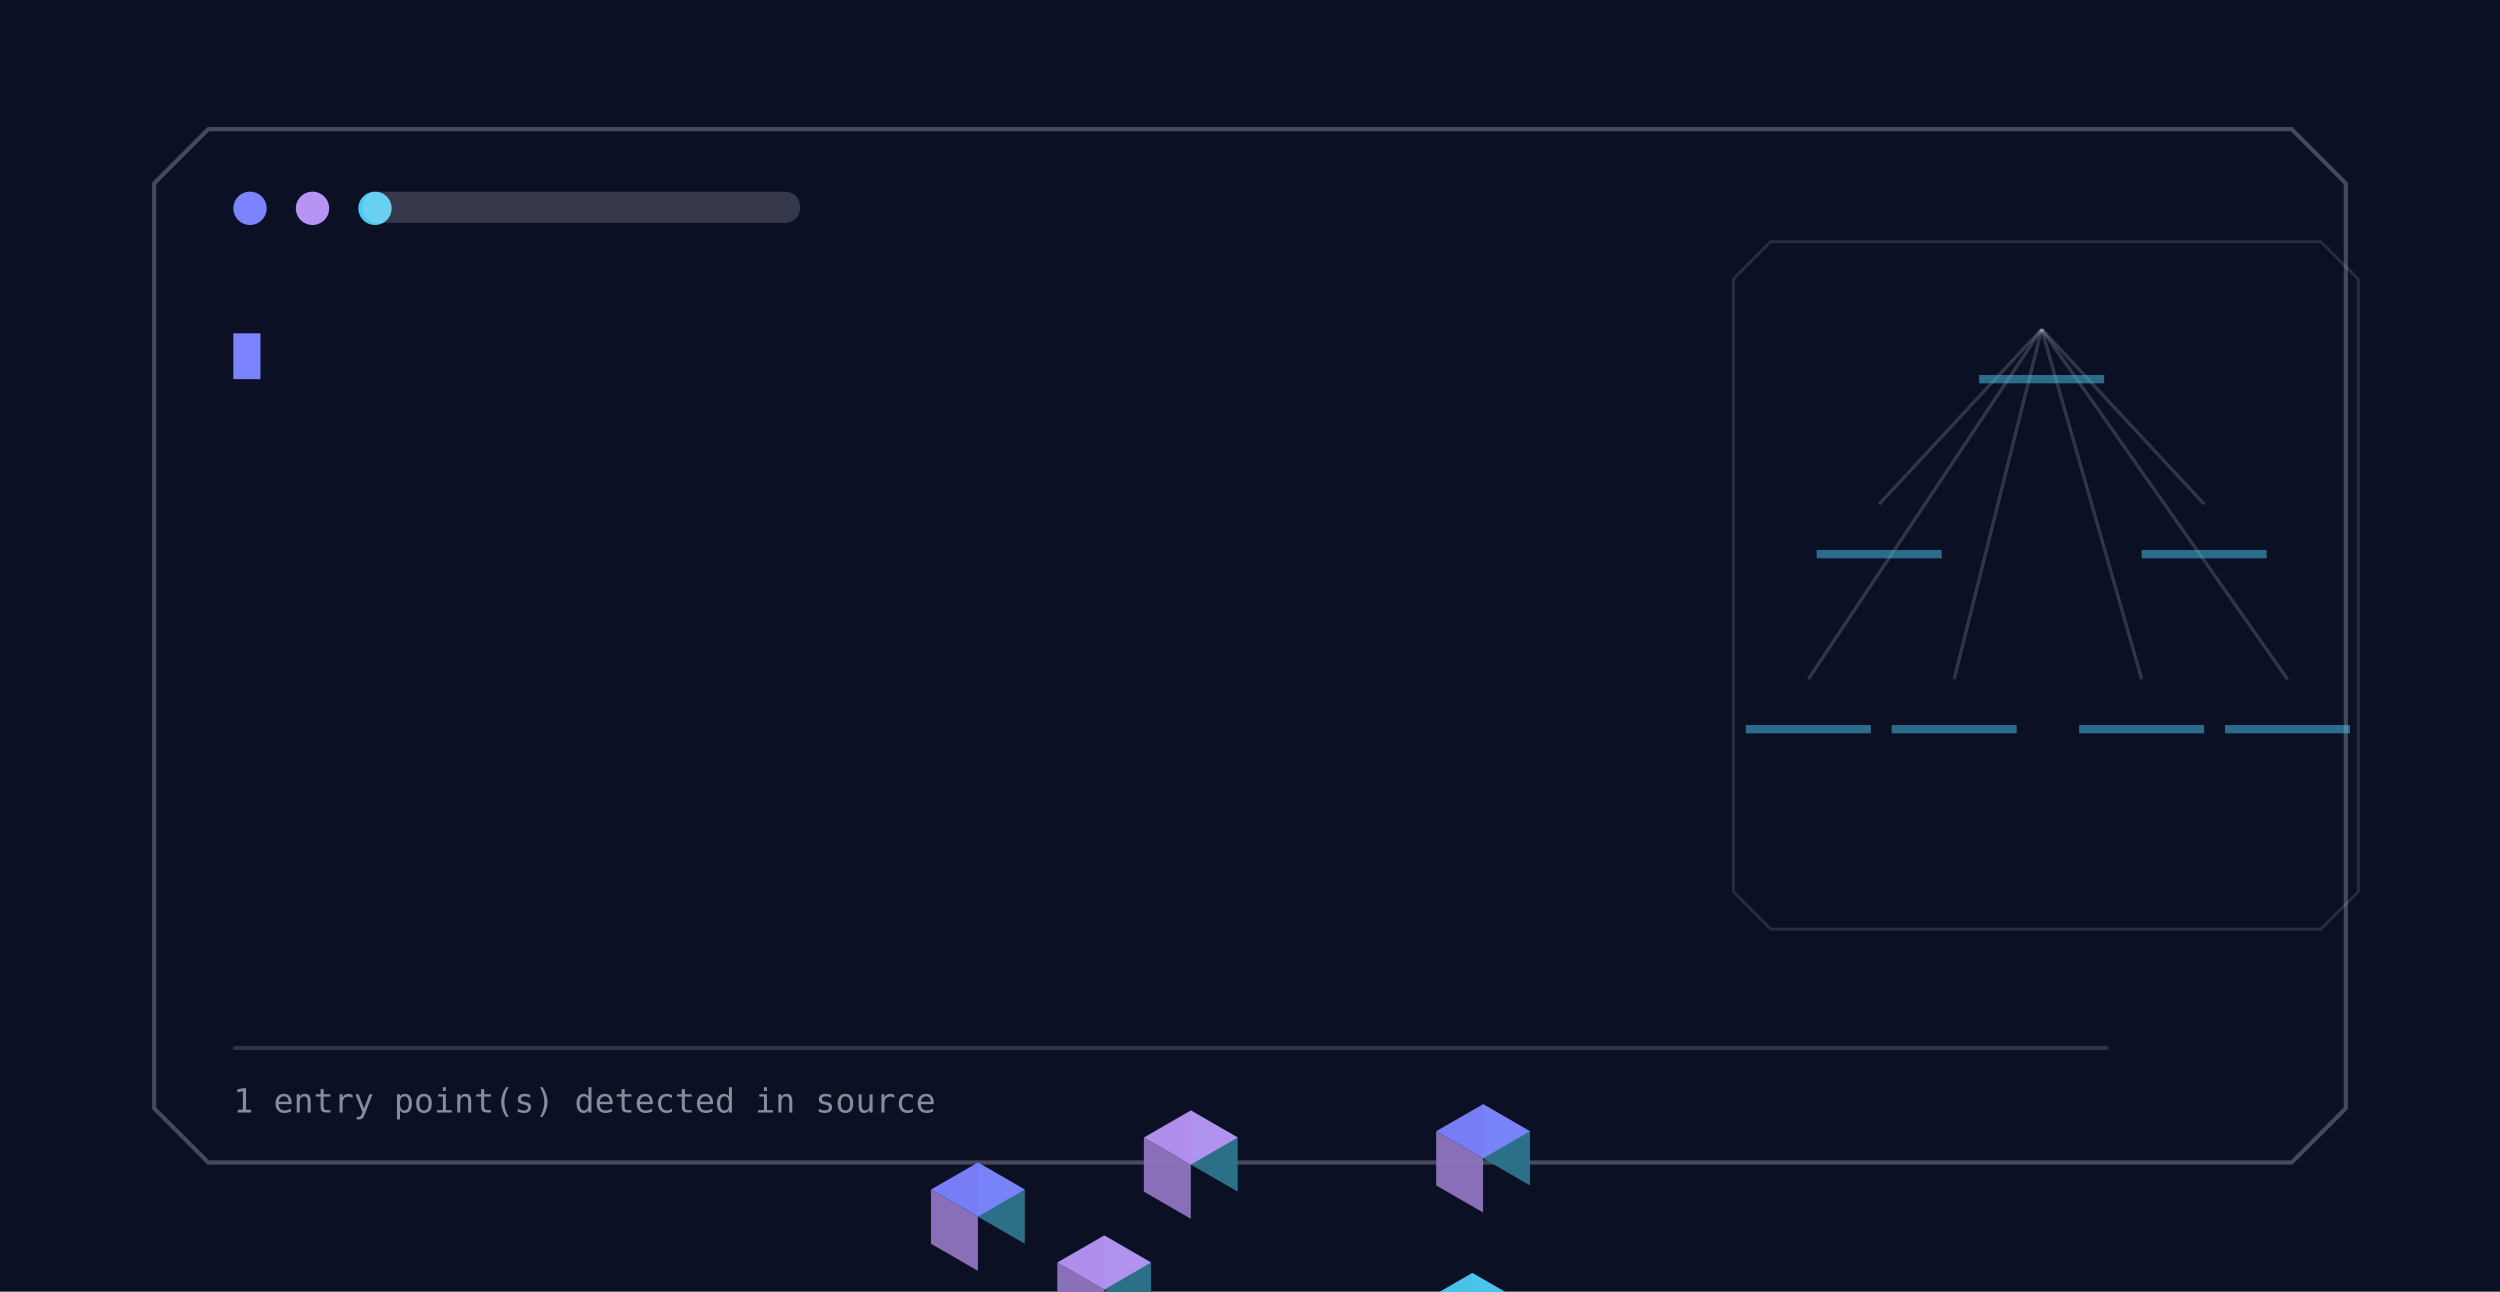
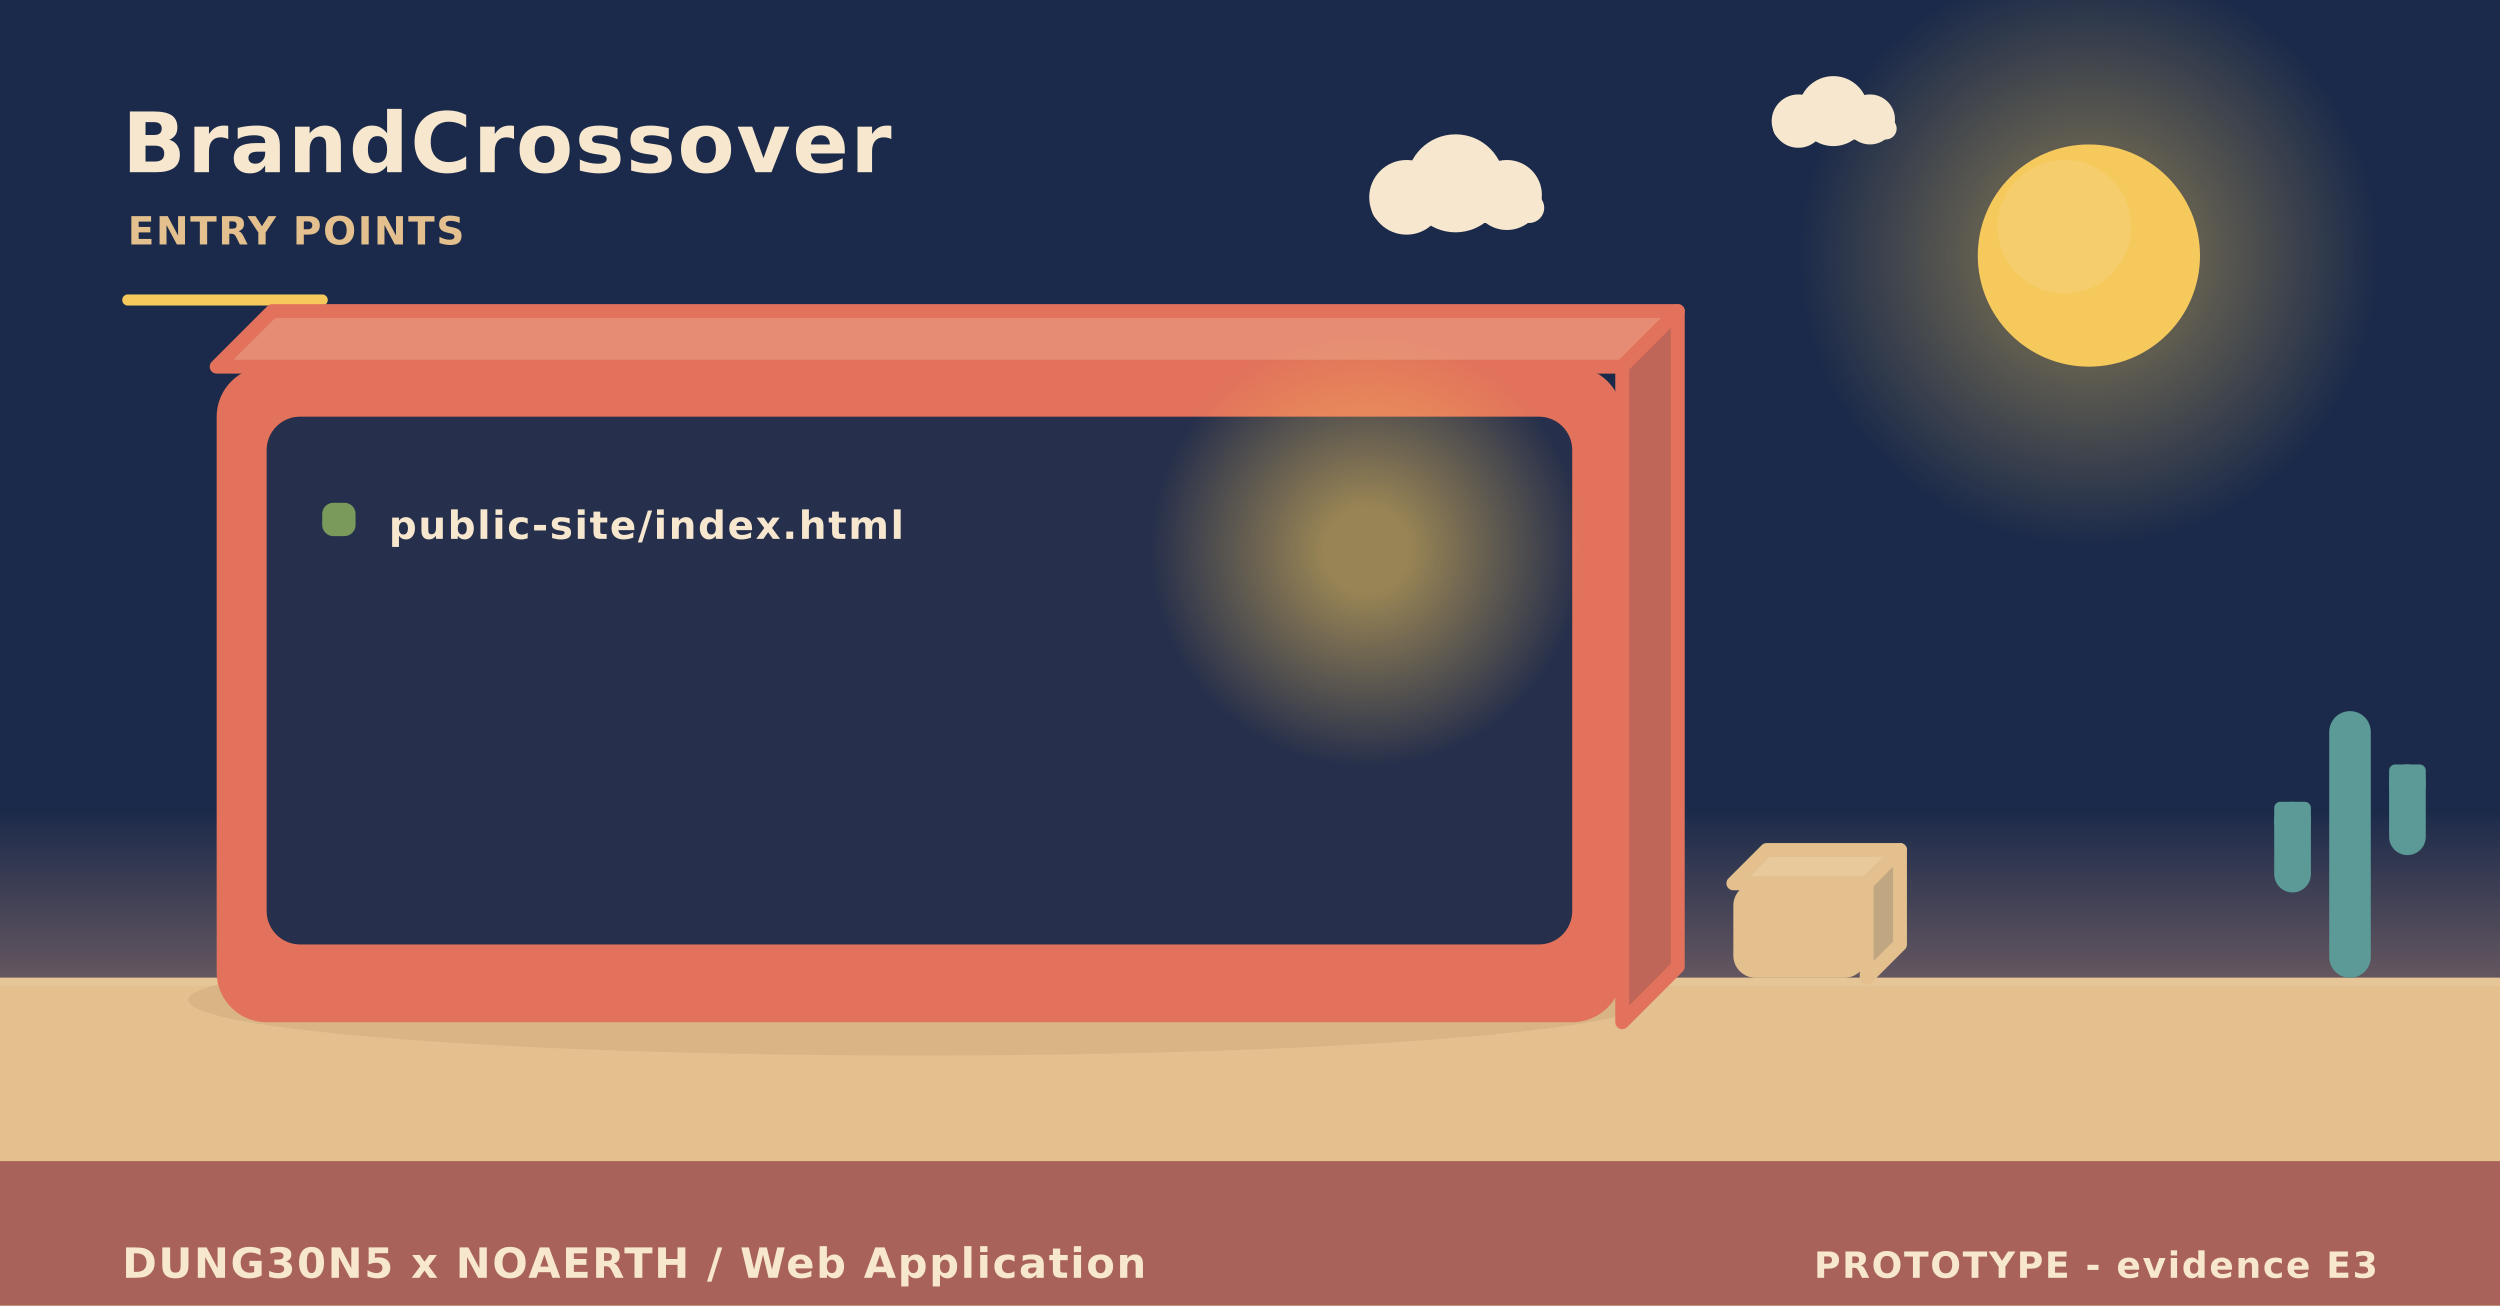
- <svg xmlns="http://www.w3.org/2000/svg" viewBox="0 0 1200 620" width="1200" height="620" role="img" aria-label="BrandCrossover command surface">
-   <rect width="1200" height="620" fill="#0c1024" />
-   <defs>
-     <linearGradient id="gt" x1="0" y1="0" x2="1" y2="1">
-       <stop offset="0%" stop-color="#7c83ff" />
-       <stop offset="100%" stop-color="#b794f4" />
-     </linearGradient>
-   </defs>
-   <path d="M100.00,62.00 H1100.00 L1126.00,88.00 V532.00 L1100.00,558.00 H100.00 L74.00,532.00 V88.00 Z" fill="none" stroke="rgba(238,240,251,0.300)" stroke-width="2.00" opacity="0.85" />
-   <circle cx="120.00" cy="100.00" r="8.00" fill="#7c83ff" opacity="1.00" />
-   <circle cx="150.00" cy="100.00" r="8.00" fill="#b794f4" opacity="1.00" />
-   <circle cx="180.00" cy="100.00" r="8.00" fill="#4cc9f0" opacity="1.00" />
-   <rect x="174.00" y="92.00" width="210.00" height="15.00" rx="7.00" fill="rgba(238,240,251,0.180)" opacity="1.00" />
-   <text x="112" y="148" font-family="ui-monospace,SFMono-Regular,Menlo,monospace" font-size="21" fill="rgba(238,240,251,0.800)" opacity="0">public-site/index.html<animate attributeName="opacity" values="0;1;1;0" dur="1.5s" begin="0.0s" repeatCount="indefinite" />
-   </text>
-   <rect x="112" y="160" width="13" height="22" fill="#7c83ff">
-     <animate attributeName="opacity" values="1;0;1" dur="1.05s" begin="0s" repeatCount="indefinite" />
-   </rect>
-   <path d="M850.00,116.00 H1114.00 L1132.00,134.00 V428.00 L1114.00,446.00 H850.00 L832.00,428.00 V134.00 Z" fill="none" stroke="rgba(238,240,251,0.180)" stroke-width="1.40" opacity="0.70" />
-   <line x1="980.00" y1="158.00" x2="902.00" y2="242.00" stroke="rgba(238,240,251,0.300)" stroke-width="1.60" opacity="0.55" />
-   <line x1="980.00" y1="158.00" x2="1058.00" y2="242.00" stroke="rgba(238,240,251,0.300)" stroke-width="1.60" opacity="0.55" />
-   <line x1="980.00" y1="158.00" x2="868.00" y2="326.00" stroke="rgba(238,240,251,0.300)" stroke-width="1.60" opacity="0.55" />
-   <line x1="980.00" y1="158.00" x2="938.00" y2="326.00" stroke="rgba(238,240,251,0.300)" stroke-width="1.60" opacity="0.55" />
-   <line x1="980.00" y1="158.00" x2="1028.00" y2="326.00" stroke="rgba(238,240,251,0.300)" stroke-width="1.60" opacity="0.55" />
-   <line x1="980.00" y1="158.00" x2="1098.00" y2="326.00" stroke="rgba(238,240,251,0.300)" stroke-width="1.60" opacity="0.55" />
-   <polygon points="711.87,556.00 734.39,569.00 734.39,543.00 711.87,530.00" fill="#2c758b" opacity="0.95" />
-   <polygon points="689.36,569.00 711.87,582.00 711.87,556.00 689.36,543.00" fill="#8f73be" opacity="0.95" />
-   <polygon points="711.87,530.00 734.39,543.00 711.87,556.00 689.36,543.00" fill="#7c83ff" opacity="0.95" />
+ <svg xmlns="http://www.w3.org/2000/svg" width="900" height="470" viewBox="0 0 900 470" role="img" aria-label="BrandCrossover - how it is operated">
+   <linearGradient id="skyt" x1="0" y1="0" x2="0" y2="1">
+     <stop offset="0" stop-color="#1b2a4a" />
+     <stop offset="0.62" stop-color="#1b2a4a" />
+     <stop offset="1" stop-color="#f3ad8a" />
+   </linearGradient>
+   <rect width="900" height="470" fill="url(#skyt)" />
+   <radialGradient id="sunt">
+     <stop offset="0.35" stop-color="#f5c95c" stop-opacity="0.34" />
+     <stop offset="1" stop-color="#f5c95c" stop-opacity="0" />
+   </radialGradient>
+   <circle cx="752" cy="92" r="104" fill="url(#sunt)" />
+   <circle cx="752" cy="92" r="40" fill="#f5c95c" />
+   <circle cx="743.2" cy="81.6" r="24" fill="#f5d27e" opacity="0.5" />
  <g>
-     <rect x="950.00" y="180.00" width="60.00" height="4.00" rx="0.00" fill="rgba(76,201,240,0.500)" opacity="1.00" />
-     <animate attributeName="opacity" values="0.25;1.0;0.25" dur="9.4s" begin="0.0s" repeatCount="indefinite" />
+     <circle cx="524" cy="66" r="17.64" fill="#f6e7ce" />
+     <circle cx="506.36" cy="71.04" r="13.44" fill="#f6e7ce" />
+     <circle cx="542.48" cy="70.2" r="12.6" fill="#f6e7ce" />
+     <rect x="493.76" y="69.36" width="62.16" height="10.92" rx="5.46" fill="#f6e7ce" />
+     <animateTransform attributeName="transform" type="translate" values="0 0;24 0;0 0" dur="36s" begin="0s" repeatCount="indefinite" />
  </g>
-   <polygon points="571.58,559.00 594.09,572.00 594.09,546.00 571.58,533.00" fill="#2c758b" opacity="0.95" />
-   <polygon points="549.06,572.00 571.58,585.00 571.58,559.00 549.06,546.00" fill="#8f73be" opacity="0.95" />
-   <polygon points="571.58,533.00 594.09,546.00 571.58,559.00 549.06,546.00" fill="#b794f4" opacity="0.95" />
  <g>
-     <rect x="872.00" y="264.00" width="60.00" height="4.00" rx="0.00" fill="rgba(76,201,240,0.500)" opacity="1.00" />
-     <animate attributeName="opacity" values="0.25;1.0;0.25" dur="9.4s" begin="0.4s" repeatCount="indefinite" />
+     <circle cx="660" cy="40" r="12.6" fill="#f6e7ce" />
+     <circle cx="647.4" cy="43.6" r="9.6" fill="#f6e7ce" />
+     <circle cx="673.2" cy="43" r="9" fill="#f6e7ce" />
+     <rect x="638.4" y="42.4" width="44.4" height="7.8" rx="3.9" fill="#f6e7ce" />
+     <animateTransform attributeName="transform" type="translate" values="0 0;-18 0;0 0" dur="46s" begin="3s" repeatCount="indefinite" />
  </g>
-   <polygon points="706.68,637.00 729.19,650.00 729.19,624.00 706.68,611.00" fill="#2c758b" opacity="0.95" />
-   <polygon points="684.16,650.00 706.68,663.00 706.68,637.00 684.16,624.00" fill="#8f73be" opacity="0.95" />
-   <polygon points="706.68,611.00 729.19,624.00 706.68,637.00 684.16,624.00" fill="#4cc9f0" opacity="0.95" />
+   <rect x="0" y="352" width="900" height="118" fill="#e3c08d" />
+   <rect x="0" y="352" width="900" height="3" fill="#e6c596" />
+   <text x="44" y="62" font-family="Verdana,DejaVu Sans,sans-serif" font-size="30" font-weight="700" letter-spacing="0.6" fill="#f6e7ce" text-anchor="start">BrandCrossover</text>
+   <text x="46" y="88" font-family="Verdana,DejaVu Sans,sans-serif" font-size="14" font-weight="700" letter-spacing="0.6" fill="#e3c08d" text-anchor="start">ENTRY POINTS</text>
+   <rect x="44" y="106" width="74" height="4" rx="2" fill="#f5c95c" />
+   <ellipse cx="331" cy="360" rx="263.2" ry="20" fill="rgba(138,90,68,0.11)" />
+   <path d="M78,132 L584,132 L604,112 L98,112 Z" fill="#e68c74" stroke="#e2725b" stroke-width="5" stroke-linejoin="round" />
+   <path d="M584,132 L604,112 L604,348 L584,368 Z" fill="#c06658" stroke="#e2725b" stroke-width="5" stroke-linejoin="round" />
+   <rect x="78" y="132" width="506" height="236" rx="18" fill="#e2725b" />
+   <rect x="96" y="150" width="470" height="190" rx="12" fill="#1b2a4a" opacity="0.94" />
+   <radialGradient id="lamp56617">
+     <stop offset="0.2" stop-color="#f5c95c" stop-opacity="0.55" />
+     <stop offset="1" stop-color="#f5c95c" stop-opacity="0" />
+   </radialGradient>
+   <circle cx="492" cy="198" r="78" fill="url(#lamp56617)" />
+   <rect x="116" y="181" width="12" height="12" rx="4" fill="#7a9a5c" />
  <g>
-     <rect x="1028.00" y="264.00" width="60.00" height="4.00" rx="0.00" fill="rgba(76,201,240,0.500)" opacity="1.00" />
-     <animate attributeName="opacity" values="0.25;1.0;0.25" dur="9.4s" begin="0.8s" repeatCount="indefinite" />
+     <text x="140" y="194" font-family="Verdana,DejaVu Sans,sans-serif" font-size="14" font-weight="700" letter-spacing="0.6" fill="#f6e7ce" text-anchor="start">public-site/index.html</text>
+     <animateTransform attributeName="transform" type="translate" values="0 10;0 0" dur="0.7s" begin="0.4s" fill="freeze" />
  </g>
-   <polygon points="469.39,584.00 491.90,597.00 491.90,571.00 469.39,558.00" fill="#2c758b" opacity="0.95" />
-   <polygon points="446.87,597.00 469.39,610.00 469.39,584.00 446.87,571.00" fill="#8f73be" opacity="0.95" />
-   <polygon points="469.39,558.00 491.90,571.00 469.39,584.00 446.87,571.00" fill="#7c83ff" opacity="0.95" />
-   <g>
-     <rect x="838.00" y="348.00" width="60.00" height="4.00" rx="0.00" fill="rgba(76,201,240,0.500)" opacity="1.00" />
-     <animate attributeName="opacity" values="0.25;1.0;0.25" dur="9.4s" begin="1.2s" repeatCount="indefinite" />
-   </g>
-   <polygon points="530.01,619.00 552.52,632.00 552.52,606.00 530.01,593.00" fill="#2c758b" opacity="0.95" />
-   <polygon points="507.49,632.00 530.01,645.00 530.01,619.00 507.49,606.00" fill="#8f73be" opacity="0.95" />
-   <polygon points="530.01,593.00 552.52,606.00 530.01,619.00 507.49,606.00" fill="#b794f4" opacity="0.95" />
-   <g>
-     <rect x="908.00" y="348.00" width="60.00" height="4.00" rx="0.00" fill="rgba(76,201,240,0.500)" opacity="1.00" />
-     <animate attributeName="opacity" values="0.25;1.0;0.25" dur="9.4s" begin="1.6s" repeatCount="indefinite" />
-   </g>
-   <polygon points="607.95,664.00 630.47,677.00 630.47,651.00 607.95,638.00" fill="#2c758b" opacity="0.95" />
-   <polygon points="585.43,677.00 607.95,690.00 607.95,664.00 585.43,651.00" fill="#8f73be" opacity="0.95" />
-   <polygon points="607.95,638.00 630.47,651.00 607.95,664.00 585.43,651.00" fill="#4cc9f0" opacity="0.95" />
-   <g>
-     <rect x="998.00" y="348.00" width="60.00" height="4.00" rx="0.00" fill="rgba(76,201,240,0.500)" opacity="1.00" />
-     <animate attributeName="opacity" values="0.25;1.0;0.25" dur="9.4s" begin="2.0s" repeatCount="indefinite" />
-   </g>
-   <polygon points="668.57,699.00 691.09,712.00 691.09,686.00 668.57,673.00" fill="#2c758b" opacity="0.95" />
-   <polygon points="646.05,712.00 668.57,725.00 668.57,699.00 646.05,686.00" fill="#8f73be" opacity="0.95" />
-   <polygon points="668.57,673.00 691.09,686.00 668.57,699.00 646.05,686.00" fill="#7c83ff" opacity="0.95" />
-   <g>
-     <rect x="1068.00" y="348.00" width="60.00" height="4.00" rx="0.00" fill="rgba(76,201,240,0.500)" opacity="1.00" />
-     <animate attributeName="opacity" values="0.25;1.0;0.25" dur="9.4s" begin="2.4s" repeatCount="indefinite" />
-   </g>
-   <rect x="112.00" y="502.00" width="900.00" height="2.00" rx="0.00" fill="rgba(238,240,251,0.160)" opacity="1.00" />
-   <text x="112" y="534" font-family="ui-monospace,Menlo,monospace" font-size="16" fill="rgba(238,240,251,0.550)">1 entry point(s) detected in source</text>
+   <path d="M624,318 L672,318 L684,306 L636,306 Z" fill="#e7c99b" stroke="#e3c08d" stroke-width="5" stroke-linejoin="round" />
+   <path d="M672,318 L684,306 L684,340 L672,352 Z" fill="#c1a682" stroke="#e3c08d" stroke-width="5" stroke-linejoin="round" />
+   <rect x="624" y="318" width="48" height="34" rx="8" fill="#e3c08d" />
+   <rect x="838.52" y="256" width="14.96" height="96" rx="7.48" fill="#5b9a97" />
+   <rect x="818.72" y="288.64" width="13.2" height="32.64" rx="6.6" fill="#5b9a97" />
+   <rect x="818.72" y="288.64" width="13.2" height="9.6" rx="2.2" fill="#5b9a97" />
+   <rect x="860.08" y="275.2" width="13.2" height="32.64" rx="6.6" fill="#5b9a97" />
+   <rect x="860.08" y="275.2" width="13.2" height="9.6" rx="2.2" fill="#5b9a97" />
+   <rect x="0" y="418" width="900" height="52" rx="0" fill="#a65c56" opacity="0.94" />
+   <text x="44" y="460" font-family="Verdana,DejaVu Sans,sans-serif" font-size="15" font-weight="700" letter-spacing="0.6" fill="#f6e7ce" text-anchor="start">DUNG30N5 x NOAERTH  /  Web Application</text>
+   <text x="856" y="460" font-family="Verdana,DejaVu Sans,sans-serif" font-size="13" font-weight="700" letter-spacing="0.6" fill="#f6e7ce" text-anchor="end">PROTOTYPE  -  evidence E3</text>
</svg>
